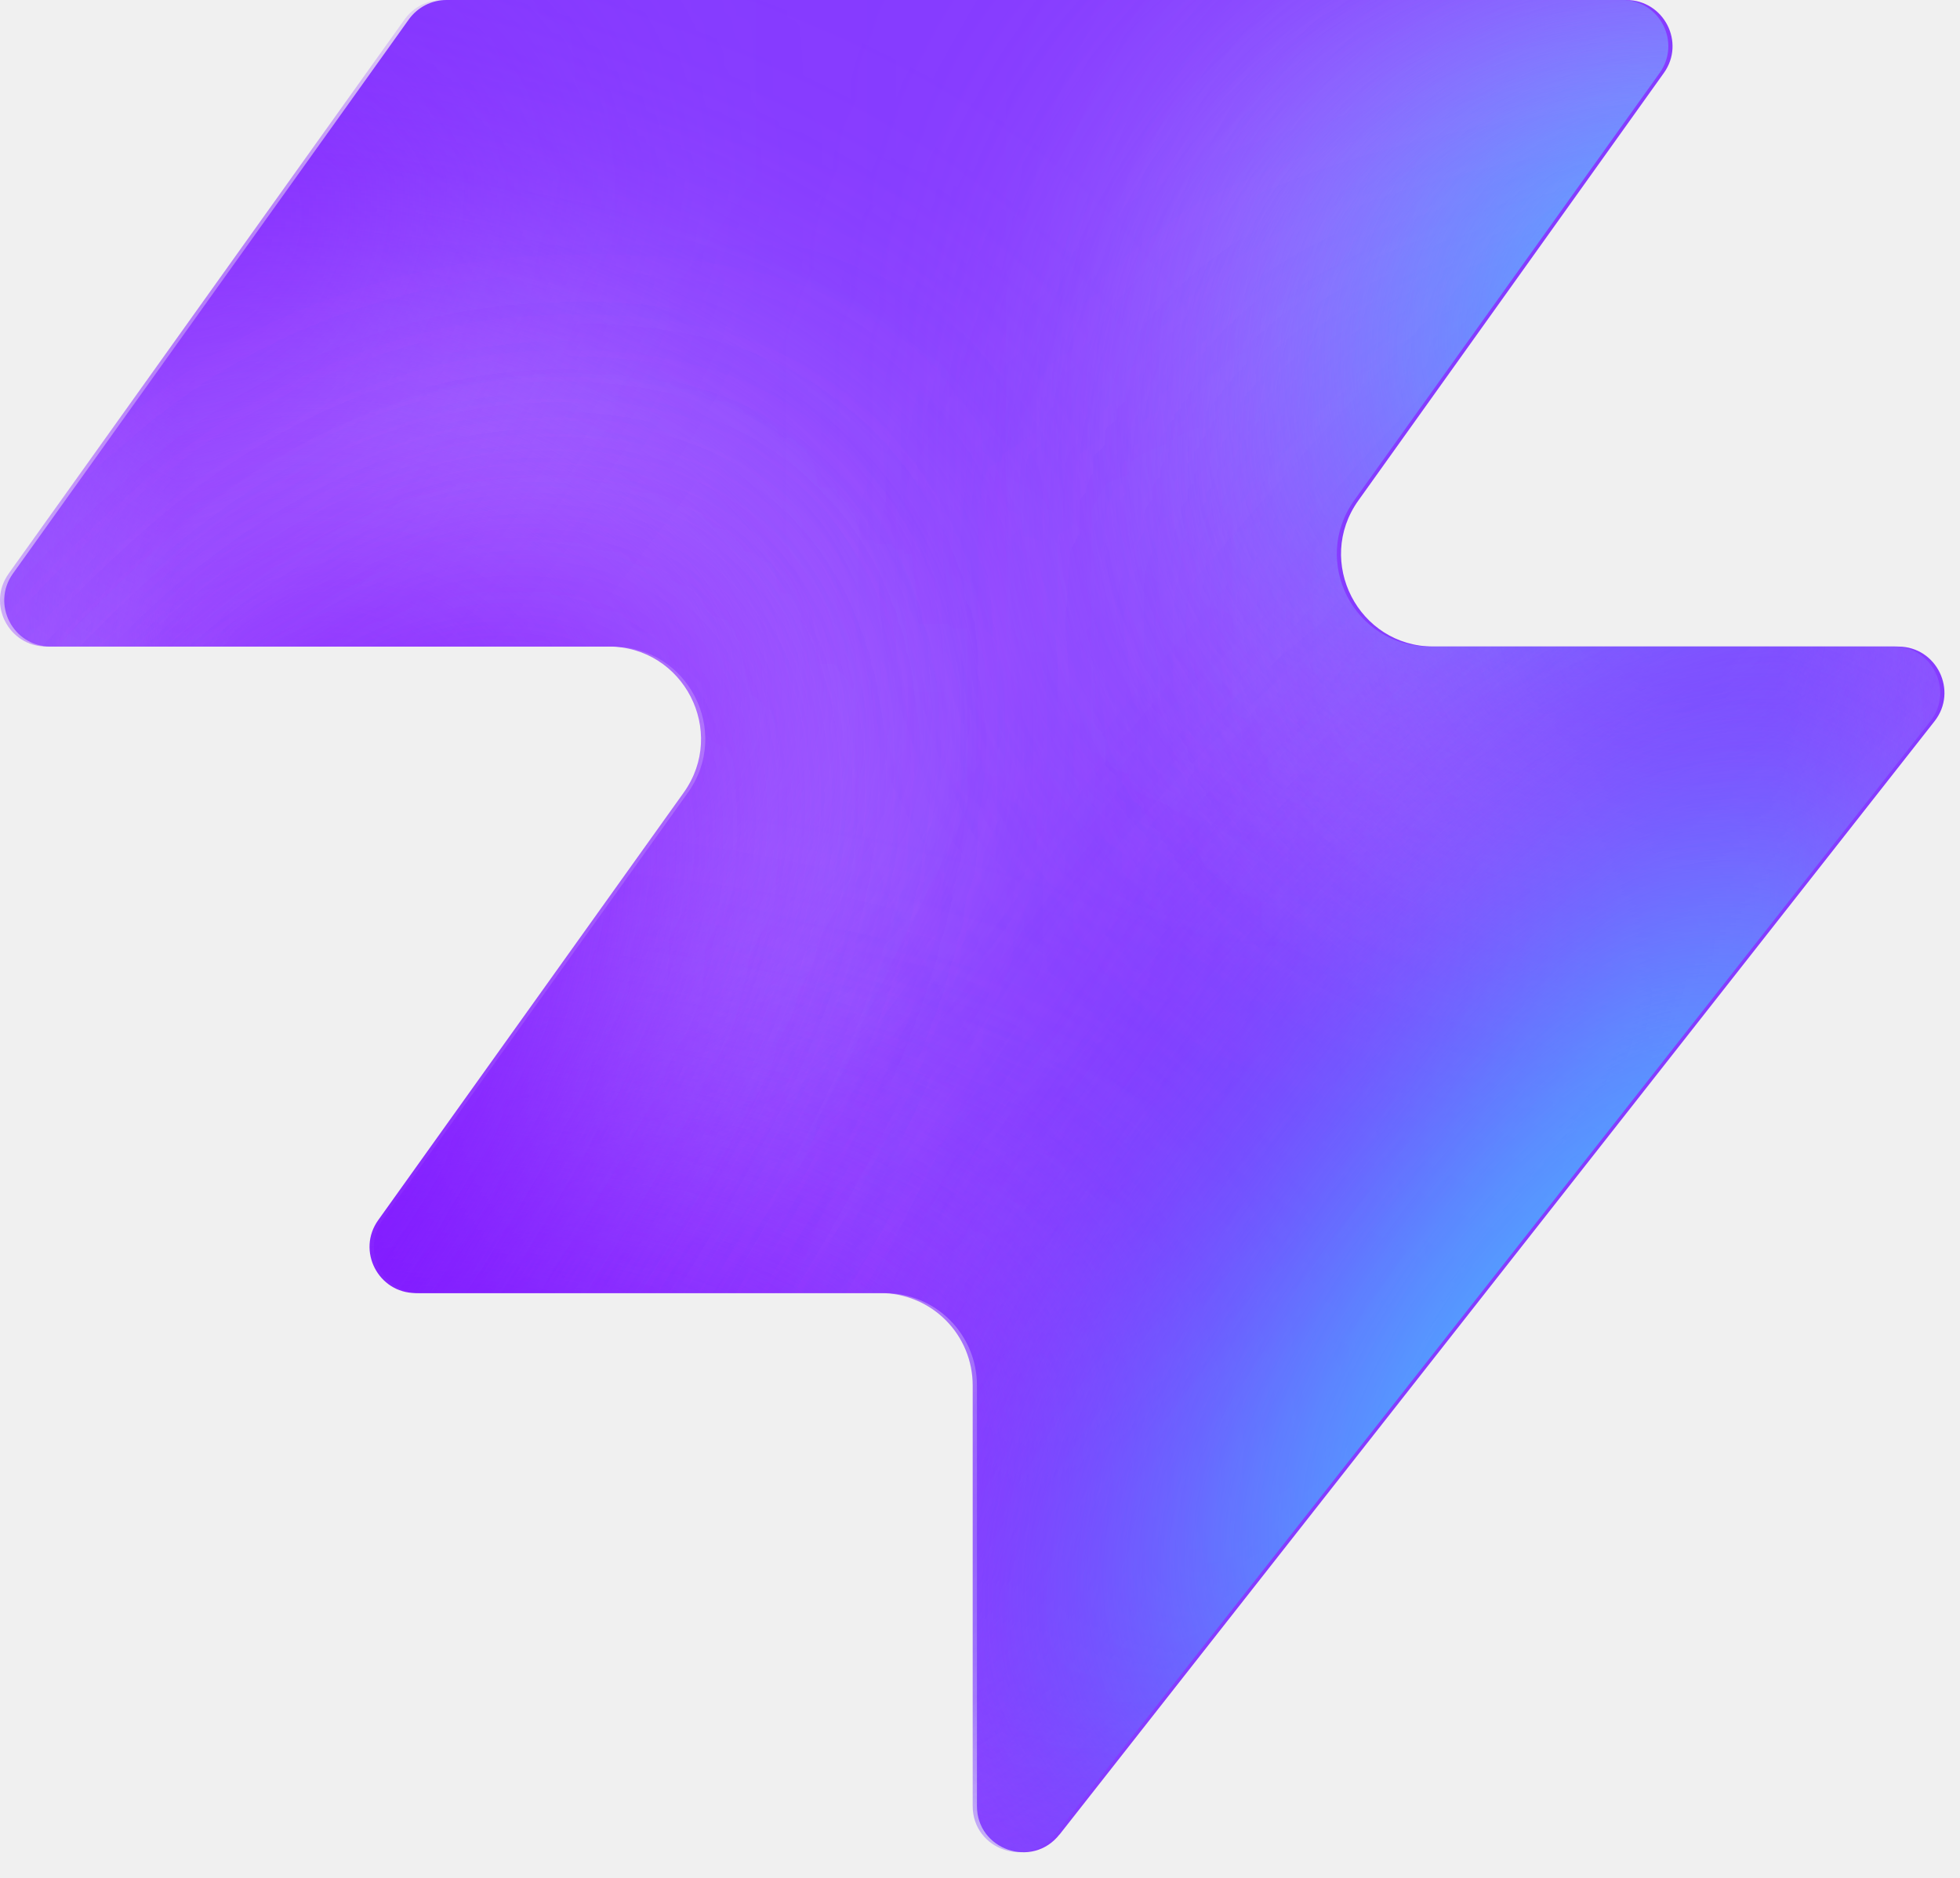
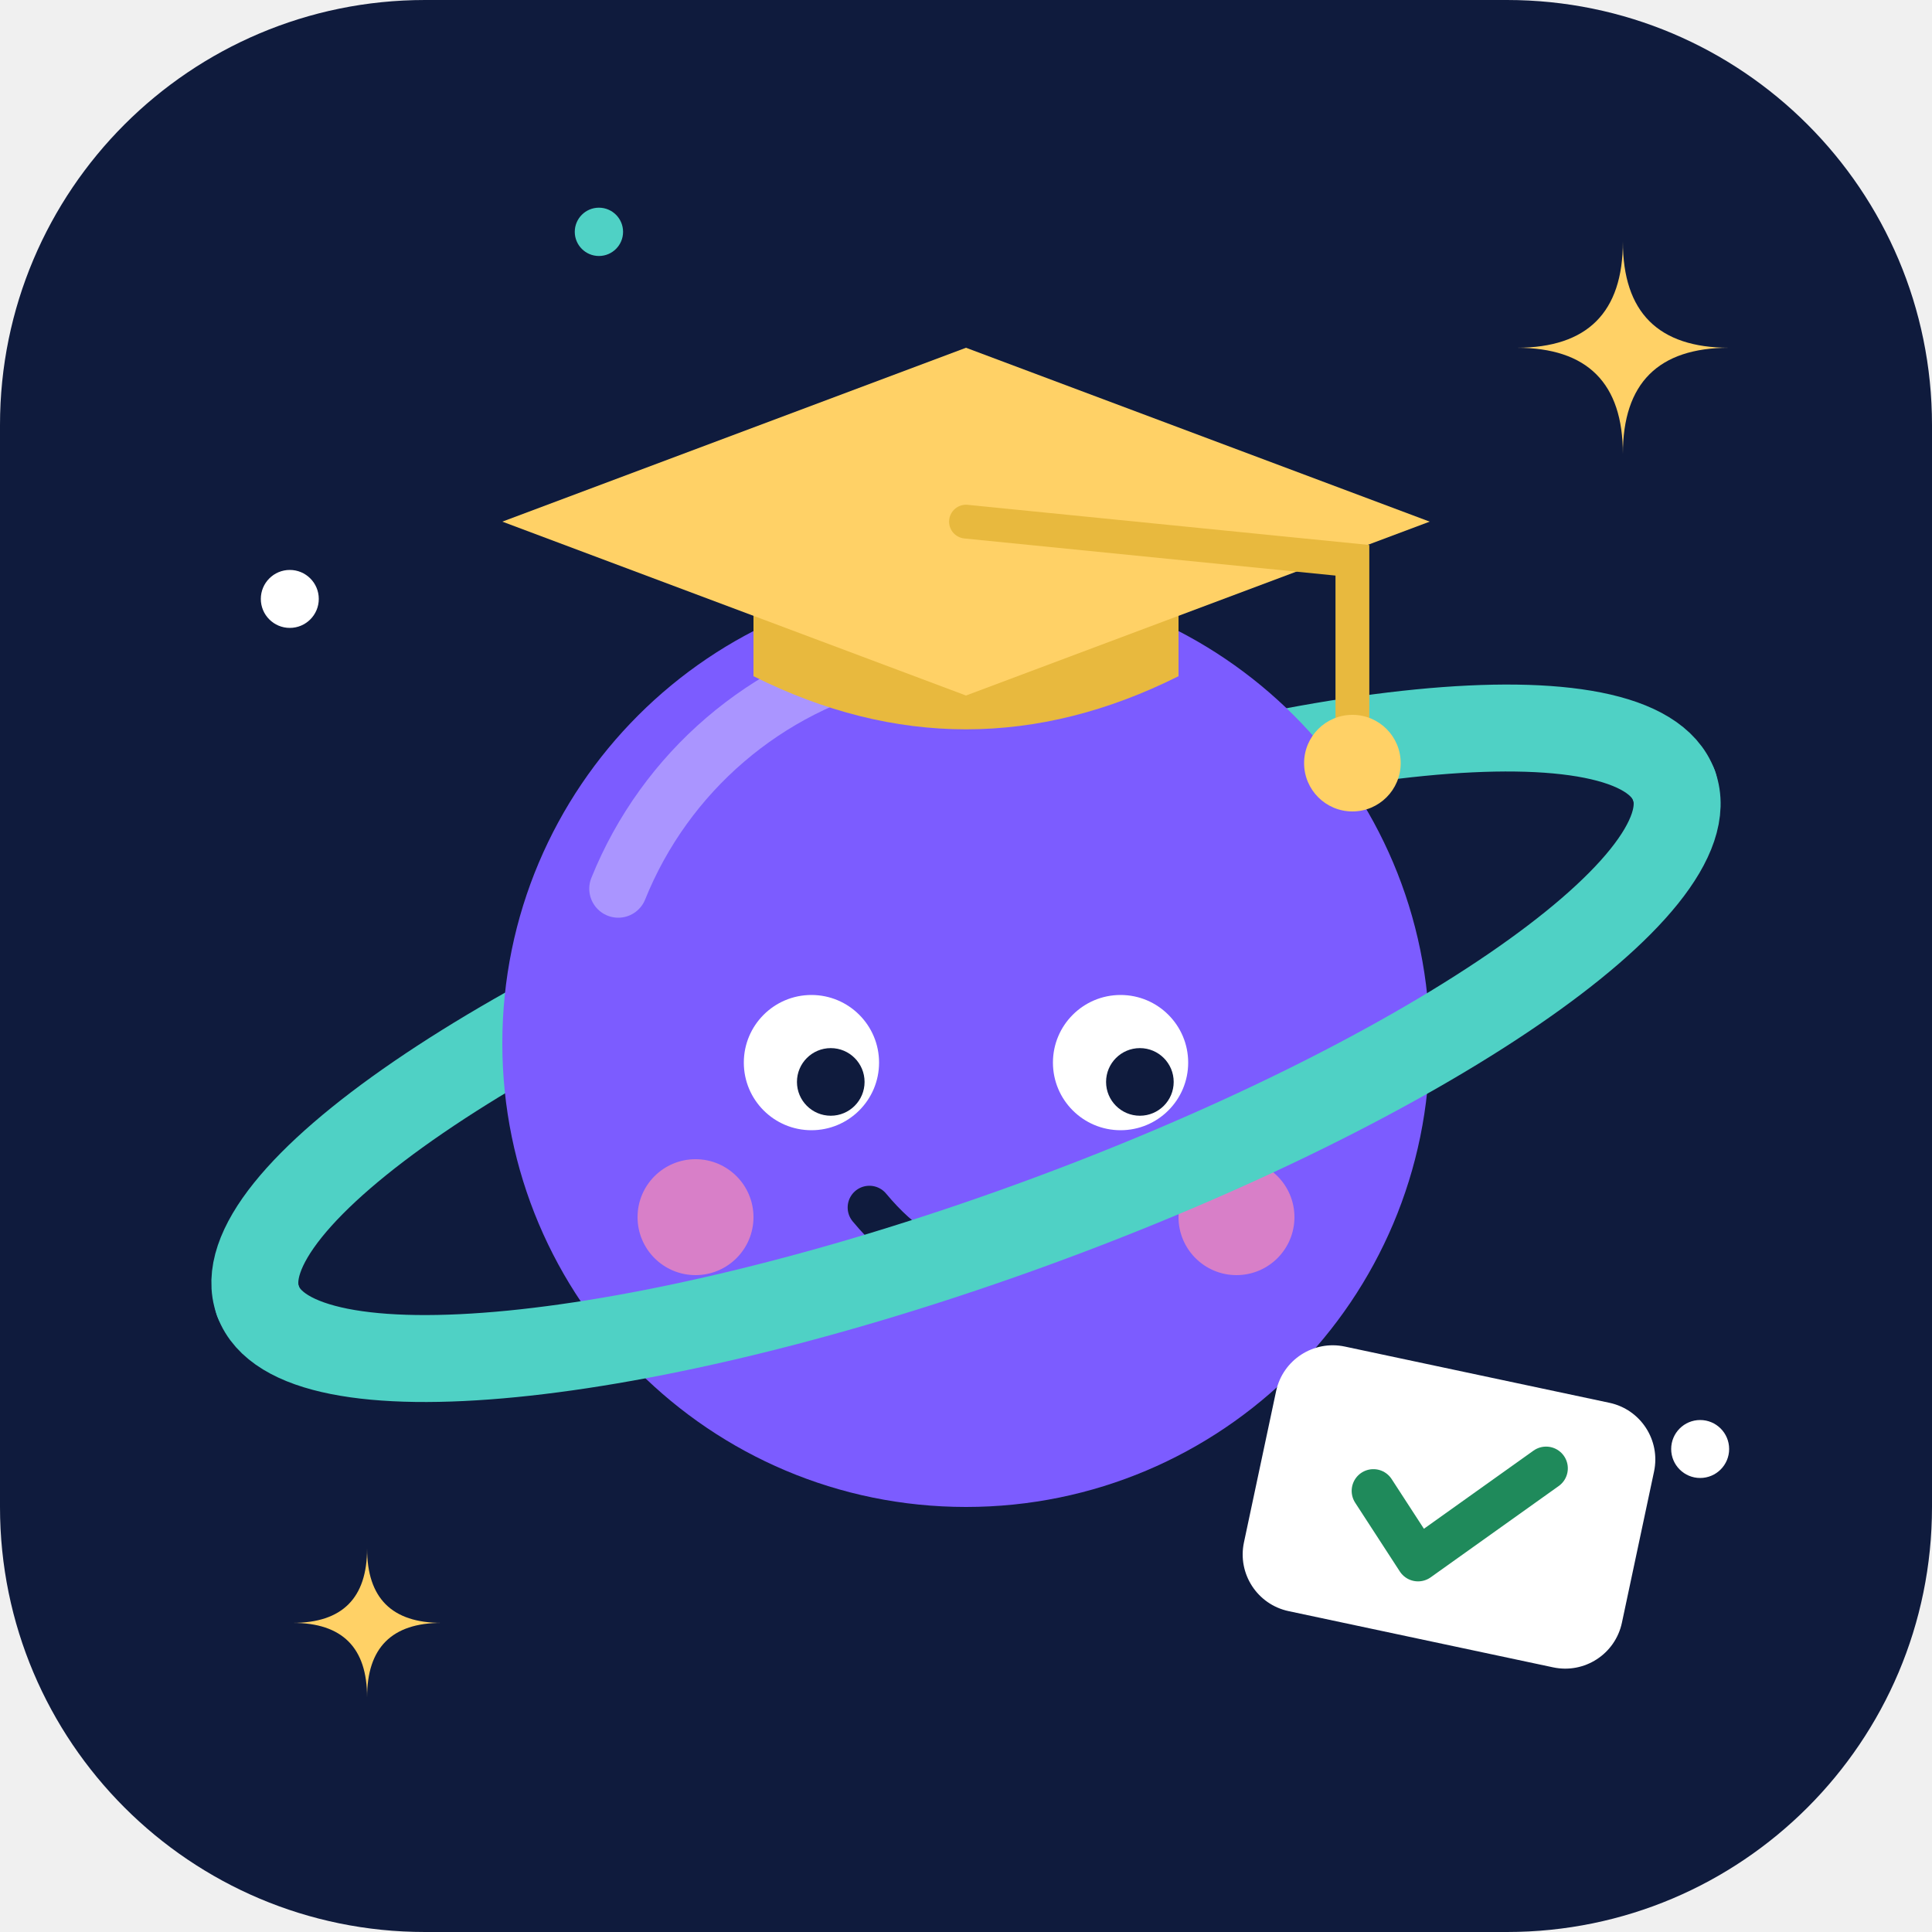
- <svg xmlns="http://www.w3.org/2000/svg" width="48" height="46" fill="none" viewBox="0 0 48 46">
-   <path fill="#863bff" d="M25.946 44.938c-.664.845-2.021.375-2.021-.698V33.937a2.26 2.26 0 0 0-2.262-2.262H10.287c-.92 0-1.456-1.04-.92-1.788l7.48-10.471c1.07-1.497 0-3.578-1.842-3.578H1.237c-.92 0-1.456-1.04-.92-1.788L10.013.474c.214-.297.556-.474.92-.474h28.894c.92 0 1.456 1.04.92 1.788l-7.48 10.471c-1.07 1.498 0 3.579 1.842 3.579h11.377c.943 0 1.473 1.088.89 1.83L25.947 44.94z" style="fill:#863bff;fill:color(display-p3 .525 .23 1);fill-opacity:1" />
-   <mask id="a" width="48" height="46" x="0" y="0" maskUnits="userSpaceOnUse" style="mask-type:alpha">
-     <path fill="#000" d="M25.842 44.938c-.664.844-2.021.375-2.021-.698V33.937a2.26 2.26 0 0 0-2.262-2.262H10.183c-.92 0-1.456-1.04-.92-1.788l7.48-10.471c1.07-1.498 0-3.579-1.842-3.579H1.133c-.92 0-1.456-1.04-.92-1.787L9.91.473c.214-.297.556-.474.92-.474h28.894c.92 0 1.456 1.04.92 1.788l-7.48 10.471c-1.07 1.498 0 3.578 1.842 3.578h11.377c.943 0 1.473 1.088.89 1.832L25.843 44.94z" style="fill:#000;fill-opacity:1" />
-   </mask>
-   <g mask="url(#a)">
-     <g filter="url(#b)">
-       <ellipse cx="5.508" cy="14.704" fill="#ede6ff" rx="5.508" ry="14.704" style="fill:#ede6ff;fill:color(display-p3 .927 .903 1);fill-opacity:1" transform="matrix(.00324 1 1 -.00324 -4.47 31.516)" />
-     </g>
-     <g filter="url(#c)">
-       <ellipse cx="10.399" cy="29.851" fill="#ede6ff" rx="10.399" ry="29.851" style="fill:#ede6ff;fill:color(display-p3 .927 .903 1);fill-opacity:1" transform="matrix(.00324 1 1 -.00324 -39.328 7.883)" />
-     </g>
-     <g filter="url(#d)">
-       <ellipse cx="5.508" cy="30.487" fill="#7e14ff" rx="5.508" ry="30.487" style="fill:#7e14ff;fill:color(display-p3 .492 .077 1);fill-opacity:1" transform="rotate(89.814 -25.913 -14.639)scale(1 -1)" />
-     </g>
-     <g filter="url(#e)">
-       <ellipse cx="5.508" cy="30.599" fill="#7e14ff" rx="5.508" ry="30.599" style="fill:#7e14ff;fill:color(display-p3 .492 .077 1);fill-opacity:1" transform="rotate(89.814 -32.644 -3.334)scale(1 -1)" />
-     </g>
-     <g filter="url(#f)">
-       <ellipse cx="5.508" cy="30.599" fill="#7e14ff" rx="5.508" ry="30.599" style="fill:#7e14ff;fill:color(display-p3 .492 .077 1);fill-opacity:1" transform="matrix(.00324 1 1 -.00324 -34.34 30.47)" />
-     </g>
-     <g filter="url(#g)">
-       <ellipse cx="14.072" cy="22.078" fill="#ede6ff" rx="14.072" ry="22.078" style="fill:#ede6ff;fill:color(display-p3 .927 .903 1);fill-opacity:1" transform="rotate(93.35 24.506 48.493)scale(-1 1)" />
-     </g>
-     <g filter="url(#h)">
-       <ellipse cx="3.47" cy="21.501" fill="#7e14ff" rx="3.47" ry="21.501" style="fill:#7e14ff;fill:color(display-p3 .492 .077 1);fill-opacity:1" transform="rotate(89.009 28.708 47.59)scale(-1 1)" />
-     </g>
-     <g filter="url(#i)">
-       <ellipse cx="3.47" cy="21.501" fill="#7e14ff" rx="3.47" ry="21.501" style="fill:#7e14ff;fill:color(display-p3 .492 .077 1);fill-opacity:1" transform="rotate(89.009 28.708 47.59)scale(-1 1)" />
-     </g>
-     <g filter="url(#j)">
-       <ellipse cx=".387" cy="8.972" fill="#7e14ff" rx="4.407" ry="29.108" style="fill:#7e14ff;fill:color(display-p3 .492 .077 1);fill-opacity:1" transform="rotate(39.51 .387 8.972)" />
-     </g>
-     <g filter="url(#k)">
-       <ellipse cx="47.523" cy="-6.092" fill="#7e14ff" rx="4.407" ry="29.108" style="fill:#7e14ff;fill:color(display-p3 .492 .077 1);fill-opacity:1" transform="rotate(37.892 47.523 -6.092)" />
-     </g>
-     <g filter="url(#l)">
-       <ellipse cx="41.412" cy="6.333" fill="#47bfff" rx="5.971" ry="9.665" style="fill:#47bfff;fill:color(display-p3 .28 .748 1);fill-opacity:1" transform="rotate(37.892 41.412 6.333)" />
-     </g>
-     <g filter="url(#m)">
-       <ellipse cx="-1.879" cy="38.332" fill="#7e14ff" rx="4.407" ry="29.108" style="fill:#7e14ff;fill:color(display-p3 .492 .077 1);fill-opacity:1" transform="rotate(37.892 -1.88 38.332)" />
-     </g>
-     <g filter="url(#n)">
-       <ellipse cx="-1.879" cy="38.332" fill="#7e14ff" rx="4.407" ry="29.108" style="fill:#7e14ff;fill:color(display-p3 .492 .077 1);fill-opacity:1" transform="rotate(37.892 -1.88 38.332)" />
-     </g>
-     <g filter="url(#o)">
-       <ellipse cx="35.651" cy="29.907" fill="#7e14ff" rx="4.407" ry="29.108" style="fill:#7e14ff;fill:color(display-p3 .492 .077 1);fill-opacity:1" transform="rotate(37.892 35.651 29.907)" />
-     </g>
-     <g filter="url(#p)">
-       <ellipse cx="38.418" cy="32.4" fill="#47bfff" rx="5.971" ry="15.297" style="fill:#47bfff;fill:color(display-p3 .28 .748 1);fill-opacity:1" transform="rotate(37.892 38.418 32.4)" />
-     </g>
+ <svg xmlns="http://www.w3.org/2000/svg" viewBox="0 0 200 200" role="img" aria-label="Tuoniverse logo: a smiling planet with a graduation cap and a ring">
+   <rect width="200" height="200" rx="44" fill="#0F1B3D" />
+   <g fill="#FFD166">
+     <path transform="translate(168 36)" d="M0-11Q0 0 11 0Q0 0 0 11Q0 0-11 0Q0 0 0-11Z" />
+     <path transform="translate(38 168) scale(.7)" d="M0-11Q0 0 11 0Q0 0 0 11Q0 0-11 0Q0 0 0-11Z" />
  </g>
-   <defs>
-     <filter id="b" width="60.045" height="41.654" x="-19.77" y="16.149" color-interpolation-filters="sRGB" filterUnits="userSpaceOnUse">
-       <feFlood flood-opacity="0" result="BackgroundImageFix" />
-       <feBlend in="SourceGraphic" in2="BackgroundImageFix" result="shape" />
-       <feGaussianBlur result="effect1_foregroundBlur_2002_17158" stdDeviation="7.659" />
-     </filter>
-     <filter id="c" width="90.34" height="51.437" x="-54.613" y="-7.533" color-interpolation-filters="sRGB" filterUnits="userSpaceOnUse">
-       <feFlood flood-opacity="0" result="BackgroundImageFix" />
-       <feBlend in="SourceGraphic" in2="BackgroundImageFix" result="shape" />
-       <feGaussianBlur result="effect1_foregroundBlur_2002_17158" stdDeviation="7.659" />
-     </filter>
-     <filter id="d" width="79.355" height="29.4" x="-49.64" y="2.03" color-interpolation-filters="sRGB" filterUnits="userSpaceOnUse">
-       <feFlood flood-opacity="0" result="BackgroundImageFix" />
-       <feBlend in="SourceGraphic" in2="BackgroundImageFix" result="shape" />
-       <feGaussianBlur result="effect1_foregroundBlur_2002_17158" stdDeviation="4.596" />
-     </filter>
-     <filter id="e" width="79.579" height="29.4" x="-45.045" y="20.029" color-interpolation-filters="sRGB" filterUnits="userSpaceOnUse">
-       <feFlood flood-opacity="0" result="BackgroundImageFix" />
-       <feBlend in="SourceGraphic" in2="BackgroundImageFix" result="shape" />
-       <feGaussianBlur result="effect1_foregroundBlur_2002_17158" stdDeviation="4.596" />
-     </filter>
-     <filter id="f" width="79.579" height="29.4" x="-43.513" y="21.178" color-interpolation-filters="sRGB" filterUnits="userSpaceOnUse">
-       <feFlood flood-opacity="0" result="BackgroundImageFix" />
-       <feBlend in="SourceGraphic" in2="BackgroundImageFix" result="shape" />
-       <feGaussianBlur result="effect1_foregroundBlur_2002_17158" stdDeviation="4.596" />
-     </filter>
-     <filter id="g" width="74.749" height="58.852" x="15.756" y="-17.901" color-interpolation-filters="sRGB" filterUnits="userSpaceOnUse">
-       <feFlood flood-opacity="0" result="BackgroundImageFix" />
-       <feBlend in="SourceGraphic" in2="BackgroundImageFix" result="shape" />
-       <feGaussianBlur result="effect1_foregroundBlur_2002_17158" stdDeviation="7.659" />
-     </filter>
-     <filter id="h" width="61.377" height="25.362" x="23.548" y="2.284" color-interpolation-filters="sRGB" filterUnits="userSpaceOnUse">
-       <feFlood flood-opacity="0" result="BackgroundImageFix" />
-       <feBlend in="SourceGraphic" in2="BackgroundImageFix" result="shape" />
-       <feGaussianBlur result="effect1_foregroundBlur_2002_17158" stdDeviation="4.596" />
-     </filter>
-     <filter id="i" width="61.377" height="25.362" x="23.548" y="2.284" color-interpolation-filters="sRGB" filterUnits="userSpaceOnUse">
-       <feFlood flood-opacity="0" result="BackgroundImageFix" />
-       <feBlend in="SourceGraphic" in2="BackgroundImageFix" result="shape" />
-       <feGaussianBlur result="effect1_foregroundBlur_2002_17158" stdDeviation="4.596" />
-     </filter>
-     <filter id="j" width="56.045" height="63.649" x="-27.636" y="-22.853" color-interpolation-filters="sRGB" filterUnits="userSpaceOnUse">
-       <feFlood flood-opacity="0" result="BackgroundImageFix" />
-       <feBlend in="SourceGraphic" in2="BackgroundImageFix" result="shape" />
-       <feGaussianBlur result="effect1_foregroundBlur_2002_17158" stdDeviation="4.596" />
-     </filter>
-     <filter id="k" width="54.814" height="64.646" x="20.116" y="-38.415" color-interpolation-filters="sRGB" filterUnits="userSpaceOnUse">
-       <feFlood flood-opacity="0" result="BackgroundImageFix" />
-       <feBlend in="SourceGraphic" in2="BackgroundImageFix" result="shape" />
-       <feGaussianBlur result="effect1_foregroundBlur_2002_17158" stdDeviation="4.596" />
-     </filter>
-     <filter id="l" width="33.541" height="35.313" x="24.641" y="-11.323" color-interpolation-filters="sRGB" filterUnits="userSpaceOnUse">
-       <feFlood flood-opacity="0" result="BackgroundImageFix" />
-       <feBlend in="SourceGraphic" in2="BackgroundImageFix" result="shape" />
-       <feGaussianBlur result="effect1_foregroundBlur_2002_17158" stdDeviation="4.596" />
-     </filter>
-     <filter id="m" width="54.814" height="64.646" x="-29.286" y="6.009" color-interpolation-filters="sRGB" filterUnits="userSpaceOnUse">
-       <feFlood flood-opacity="0" result="BackgroundImageFix" />
-       <feBlend in="SourceGraphic" in2="BackgroundImageFix" result="shape" />
-       <feGaussianBlur result="effect1_foregroundBlur_2002_17158" stdDeviation="4.596" />
-     </filter>
-     <filter id="n" width="54.814" height="64.646" x="-29.286" y="6.009" color-interpolation-filters="sRGB" filterUnits="userSpaceOnUse">
-       <feFlood flood-opacity="0" result="BackgroundImageFix" />
-       <feBlend in="SourceGraphic" in2="BackgroundImageFix" result="shape" />
-       <feGaussianBlur result="effect1_foregroundBlur_2002_17158" stdDeviation="4.596" />
-     </filter>
-     <filter id="o" width="54.814" height="64.646" x="8.244" y="-2.416" color-interpolation-filters="sRGB" filterUnits="userSpaceOnUse">
-       <feFlood flood-opacity="0" result="BackgroundImageFix" />
-       <feBlend in="SourceGraphic" in2="BackgroundImageFix" result="shape" />
-       <feGaussianBlur result="effect1_foregroundBlur_2002_17158" stdDeviation="4.596" />
-     </filter>
-     <filter id="p" width="39.409" height="43.623" x="18.713" y="10.588" color-interpolation-filters="sRGB" filterUnits="userSpaceOnUse">
-       <feFlood flood-opacity="0" result="BackgroundImageFix" />
-       <feBlend in="SourceGraphic" in2="BackgroundImageFix" result="shape" />
-       <feGaussianBlur result="effect1_foregroundBlur_2002_17158" stdDeviation="4.596" />
-     </filter>
-   </defs>
+   <circle cx="30" cy="62" r="3" fill="#fff" />
+   <circle cx="176" cy="150" r="3" fill="#fff" />
+   <circle cx="62" cy="24" r="2.5" fill="#4FD1C5" />
+   <g transform="rotate(-20 100 108)">
+     <path d="M22 108A78 20 0 0 1 178 108" fill="none" stroke="#4FD1C5" stroke-width="9" stroke-linecap="round" />
+   </g>
+   <circle cx="100" cy="108" r="48" fill="#7C5CFF" />
+   <path d="M64 92A40 40 0 0 1 92 68" fill="none" stroke="#fff" stroke-opacity=".35" stroke-width="6" stroke-linecap="round" />
+   <circle cx="84" cy="110" r="7" fill="#fff" />
+   <circle cx="116" cy="110" r="7" fill="#fff" />
+   <circle cx="86" cy="112" r="3.5" fill="#0F1B3D" />
+   <circle cx="118" cy="112" r="3.5" fill="#0F1B3D" />
+   <circle cx="72" cy="126" r="6" fill="#FF8FB1" fill-opacity=".7" />
+   <circle cx="128" cy="126" r="6" fill="#FF8FB1" fill-opacity=".7" />
+   <path d="M90 125Q100 137 110 125" fill="none" stroke="#0F1B3D" stroke-width="4.5" stroke-linecap="round" />
+   <g transform="rotate(-20 100 108)">
+     <path d="M22 108A78 20 0 0 0 178 108" fill="none" stroke="#4FD1C5" stroke-width="9" stroke-linecap="round" />
+   </g>
+   <path d="M78 58v12q22 11 44 0V58z" fill="#E8B93E" />
+   <path d="M100 36L148 54L100 72L52 54Z" fill="#FFD166" />
+   <path d="M100 54L140 58V76" fill="none" stroke="#E8B93E" stroke-width="3.5" stroke-linecap="round" />
+   <circle cx="140" cy="79" r="5" fill="#FFD166" />
+   <g transform="translate(150 156) rotate(12)">
+     <rect x="-20" y="-14" width="40" height="28" rx="6" fill="#fff" />
+     <path d="M-8 0L-2 6L9 -6" fill="none" stroke="#1F8A5B" stroke-width="4.5" stroke-linecap="round" stroke-linejoin="round" />
+   </g>
</svg>
